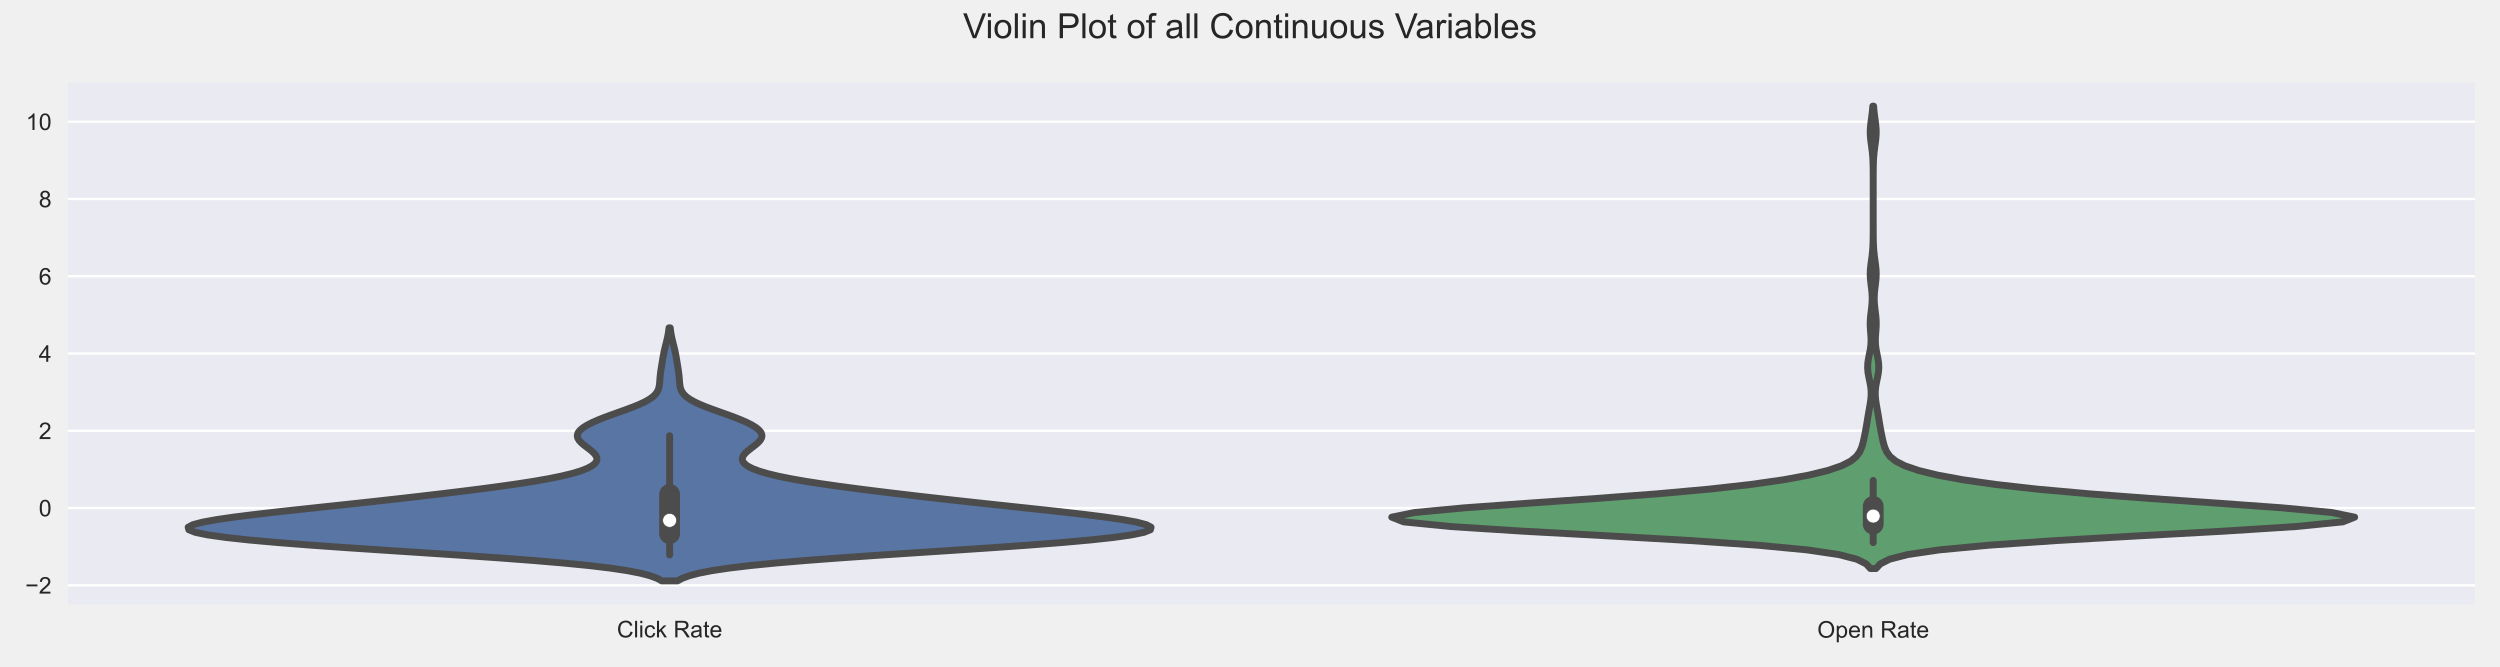
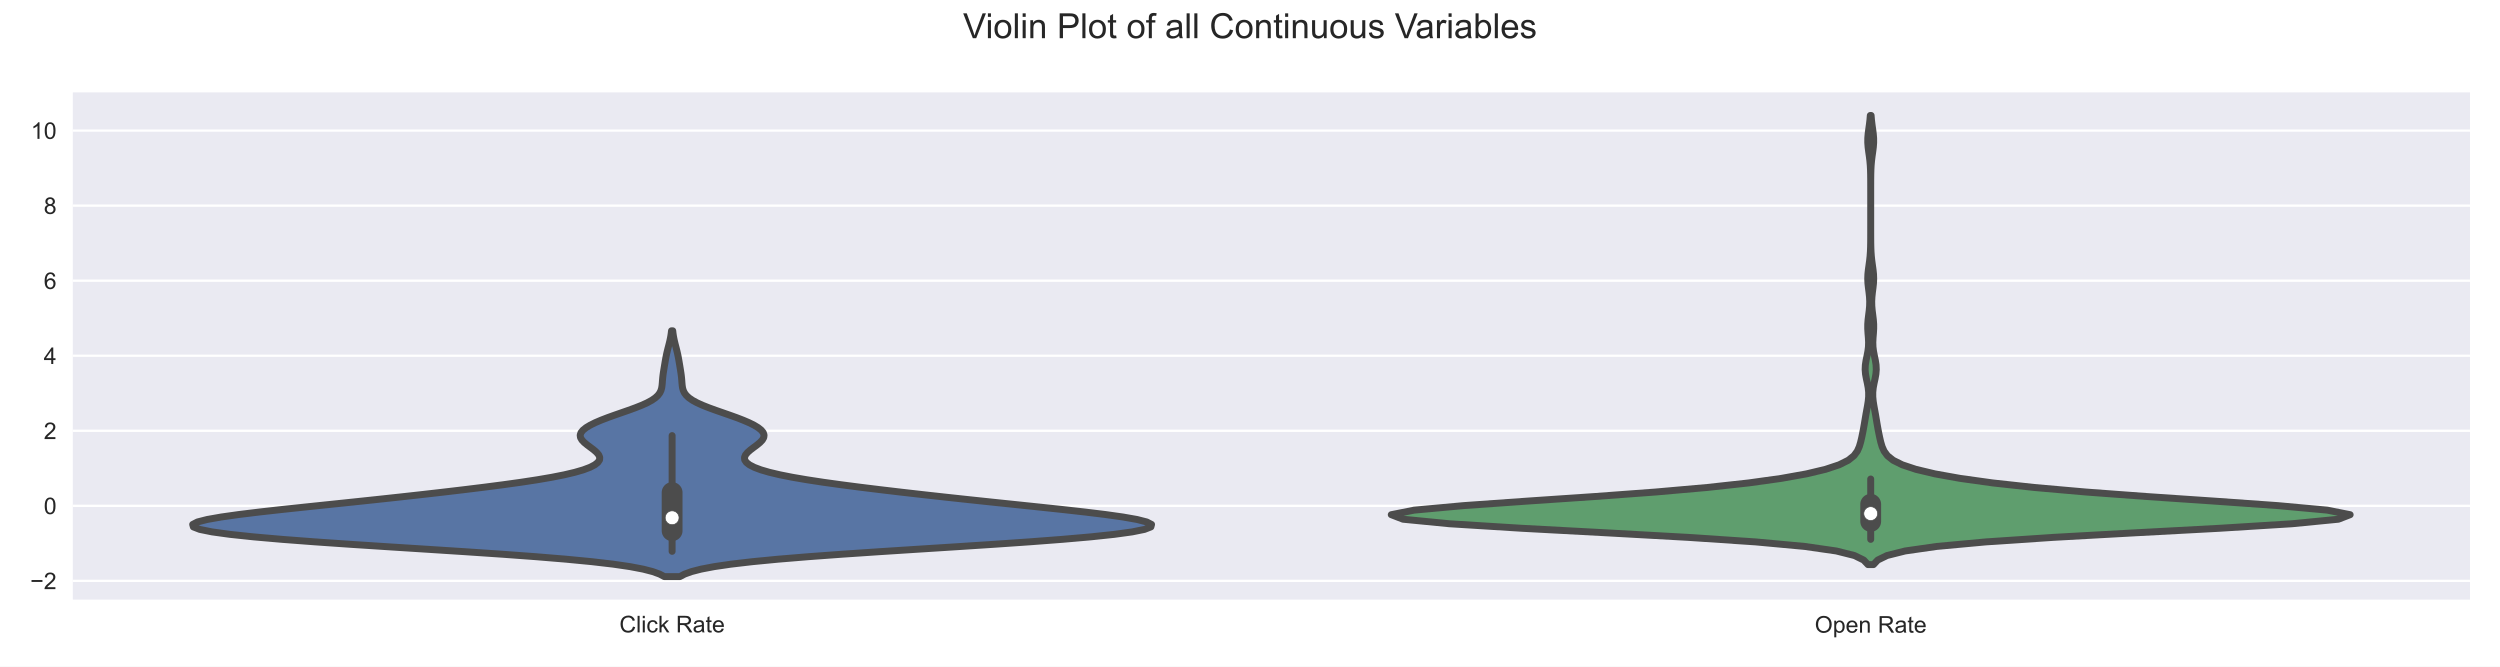
<svg xmlns="http://www.w3.org/2000/svg" xmlns:xlink="http://www.w3.org/1999/xlink" height="288pt" version="1.1" viewBox="0 0 1080 288" width="1080pt">
  <defs>
    <style type="text/css">*{stroke-linecap:butt;stroke-linejoin:round;}</style>
  </defs>
  <g id="figure_1">
    <g id="patch_1">
-       <path d="M 0 288  L 1080 288  L 1080 0  L 0 0  z " style="fill:none;" />
+       <path d="M 0 288  L 1080 288  L 1080 0  L 0 0  z " style="fill:#ffffff;" />
    </g>
    <g id="axes_1">
      <g id="patch_2">
-         <path d="M 29.3 261.2  L 1069.2 261.2  L 1069.2 35.6  L 29.3 35.6  z " style="fill:#eaeaf2;" />
+         <path d="M 31.46 259.04  L 1067.04 259.04  L 1067.04 39.92  L 31.46 39.92  z " style="fill:#eaeaf2;" />
      </g>
      <g id="matplotlib.axis_1">
        <g id="xtick_1">
          <g id="text_1">
-             <g style="fill:#262626;" transform="translate(266.4922 275.3578)scale(0.1 -0.1)">
+             <g style="fill:#262626;" transform="translate(267.5722 273.1978)scale(0.1 -0.1)">
              <defs>
                <path d="M 3763 1606  L 4369 1453  Q 4178 706 3683 314  Q 3188 -78 2472 -78  Q 1731 -78 1267 223  Q 803 525 561 1097  Q 319 1669 319 2325  Q 319 3041 592 3573  Q 866 4106 1370 4382  Q 1875 4659 2481 4659  Q 3169 4659 3637 4309  Q 4106 3959 4291 3325  L 3694 3184  Q 3534 3684 3231 3912  Q 2928 4141 2469 4141  Q 1941 4141 1586 3887  Q 1231 3634 1087 3207  Q 944 2781 944 2328  Q 944 1744 1114 1308  Q 1284 872 1643 656  Q 2003 441 2422 441  Q 2931 441 3284 734  Q 3638 1028 3763 1606  z " id="ArialMT-43" transform="scale(0.015625)" />
                <path d="M 409 0  L 409 4581  L 972 4581  L 972 0  L 409 0  z " id="ArialMT-6c" transform="scale(0.015625)" />
                <path d="M 425 3934  L 425 4581  L 988 4581  L 988 3934  L 425 3934  z M 425 0  L 425 3319  L 988 3319  L 988 0  L 425 0  z " id="ArialMT-69" transform="scale(0.015625)" />
                <path d="M 2588 1216  L 3141 1144  Q 3050 572 2676 248  Q 2303 -75 1759 -75  Q 1078 -75 664 370  Q 250 816 250 1647  Q 250 2184 428 2587  Q 606 2991 970 3192  Q 1334 3394 1763 3394  Q 2303 3394 2647 3120  Q 2991 2847 3088 2344  L 2541 2259  Q 2463 2594 2264 2762  Q 2066 2931 1784 2931  Q 1359 2931 1093 2626  Q 828 2322 828 1663  Q 828 994 1084 691  Q 1341 388 1753 388  Q 2084 388 2306 591  Q 2528 794 2588 1216  z " id="ArialMT-63" transform="scale(0.015625)" />
                <path d="M 425 0  L 425 4581  L 988 4581  L 988 1969  L 2319 3319  L 3047 3319  L 1778 2088  L 3175 0  L 2481 0  L 1384 1697  L 988 1316  L 988 0  L 425 0  z " id="ArialMT-6b" transform="scale(0.015625)" />
                <path id="ArialMT-20" transform="scale(0.015625)" />
                <path d="M 503 0  L 503 4581  L 2534 4581  Q 3147 4581 3465 4457  Q 3784 4334 3975 4021  Q 4166 3709 4166 3331  Q 4166 2844 3850 2509  Q 3534 2175 2875 2084  Q 3116 1969 3241 1856  Q 3506 1613 3744 1247  L 4541 0  L 3778 0  L 3172 953  Q 2906 1366 2734 1584  Q 2563 1803 2427 1890  Q 2291 1978 2150 2013  Q 2047 2034 1813 2034  L 1109 2034  L 1109 0  L 503 0  z M 1109 2559  L 2413 2559  Q 2828 2559 3062 2645  Q 3297 2731 3419 2920  Q 3541 3109 3541 3331  Q 3541 3656 3305 3865  Q 3069 4075 2559 4075  L 1109 4075  L 1109 2559  z " id="ArialMT-52" transform="scale(0.015625)" />
                <path d="M 2588 409  Q 2275 144 1986 34  Q 1697 -75 1366 -75  Q 819 -75 525 192  Q 231 459 231 875  Q 231 1119 342 1320  Q 453 1522 633 1644  Q 813 1766 1038 1828  Q 1203 1872 1538 1913  Q 2219 1994 2541 2106  Q 2544 2222 2544 2253  Q 2544 2597 2384 2738  Q 2169 2928 1744 2928  Q 1347 2928 1158 2789  Q 969 2650 878 2297  L 328 2372  Q 403 2725 575 2942  Q 747 3159 1072 3276  Q 1397 3394 1825 3394  Q 2250 3394 2515 3294  Q 2781 3194 2906 3042  Q 3031 2891 3081 2659  Q 3109 2516 3109 2141  L 3109 1391  Q 3109 606 3145 398  Q 3181 191 3288 0  L 2700 0  Q 2613 175 2588 409  z M 2541 1666  Q 2234 1541 1622 1453  Q 1275 1403 1131 1340  Q 988 1278 909 1158  Q 831 1038 831 891  Q 831 666 1001 516  Q 1172 366 1500 366  Q 1825 366 2078 508  Q 2331 650 2450 897  Q 2541 1088 2541 1459  L 2541 1666  z " id="ArialMT-61" transform="scale(0.015625)" />
                <path d="M 1650 503  L 1731 6  Q 1494 -44 1306 -44  Q 1000 -44 831 53  Q 663 150 594 308  Q 525 466 525 972  L 525 2881  L 113 2881  L 113 3319  L 525 3319  L 525 4141  L 1084 4478  L 1084 3319  L 1650 3319  L 1650 2881  L 1084 2881  L 1084 941  Q 1084 700 1114 631  Q 1144 563 1211 522  Q 1278 481 1403 481  Q 1497 481 1650 503  z " id="ArialMT-74" transform="scale(0.015625)" />
                <path d="M 2694 1069  L 3275 997  Q 3138 488 2766 206  Q 2394 -75 1816 -75  Q 1088 -75 661 373  Q 234 822 234 1631  Q 234 2469 665 2931  Q 1097 3394 1784 3394  Q 2450 3394 2872 2941  Q 3294 2488 3294 1666  Q 3294 1616 3291 1516  L 816 1516  Q 847 969 1125 678  Q 1403 388 1819 388  Q 2128 388 2347 550  Q 2566 713 2694 1069  z M 847 1978  L 2700 1978  Q 2663 2397 2488 2606  Q 2219 2931 1791 2931  Q 1403 2931 1139 2672  Q 875 2413 847 1978  z " id="ArialMT-65" transform="scale(0.015625)" />
              </defs>
              <use xlink:href="#ArialMT-43" />
              <use x="72.217" xlink:href="#ArialMT-6c" />
              <use x="94.434" xlink:href="#ArialMT-69" />
              <use x="116.65" xlink:href="#ArialMT-63" />
              <use x="166.65" xlink:href="#ArialMT-6b" />
              <use x="216.65" xlink:href="#ArialMT-20" />
              <use x="244.434" xlink:href="#ArialMT-52" />
              <use x="316.65" xlink:href="#ArialMT-61" />
              <use x="372.266" xlink:href="#ArialMT-74" />
              <use x="400.049" xlink:href="#ArialMT-65" />
            </g>
          </g>
        </g>
        <g id="xtick_2">
          <g id="text_2">
-             <g style="fill:#262626;" transform="translate(785.0445 275.4859)scale(0.1 -0.1)">
+             <g style="fill:#262626;" transform="translate(783.9645 273.3259)scale(0.1 -0.1)">
              <defs>
                <path d="M 309 2231  Q 309 3372 921 4017  Q 1534 4663 2503 4663  Q 3138 4663 3647 4359  Q 4156 4056 4423 3514  Q 4691 2972 4691 2284  Q 4691 1588 4409 1038  Q 4128 488 3612 205  Q 3097 -78 2500 -78  Q 1853 -78 1343 234  Q 834 547 571 1087  Q 309 1628 309 2231  z M 934 2222  Q 934 1394 1379 917  Q 1825 441 2497 441  Q 3181 441 3623 922  Q 4066 1403 4066 2288  Q 4066 2847 3877 3264  Q 3688 3681 3323 3911  Q 2959 4141 2506 4141  Q 1863 4141 1398 3698  Q 934 3256 934 2222  z " id="ArialMT-4f" transform="scale(0.015625)" />
                <path d="M 422 -1272  L 422 3319  L 934 3319  L 934 2888  Q 1116 3141 1344 3267  Q 1572 3394 1897 3394  Q 2322 3394 2647 3175  Q 2972 2956 3137 2557  Q 3303 2159 3303 1684  Q 3303 1175 3120 767  Q 2938 359 2589 142  Q 2241 -75 1856 -75  Q 1575 -75 1351 44  Q 1128 163 984 344  L 984 -1272  L 422 -1272  z M 931 1641  Q 931 1000 1190 694  Q 1450 388 1819 388  Q 2194 388 2461 705  Q 2728 1022 2728 1688  Q 2728 2322 2467 2637  Q 2206 2953 1844 2953  Q 1484 2953 1207 2617  Q 931 2281 931 1641  z " id="ArialMT-70" transform="scale(0.015625)" />
                <path d="M 422 0  L 422 3319  L 928 3319  L 928 2847  Q 1294 3394 1984 3394  Q 2284 3394 2536 3286  Q 2788 3178 2913 3003  Q 3038 2828 3088 2588  Q 3119 2431 3119 2041  L 3119 0  L 2556 0  L 2556 2019  Q 2556 2363 2490 2533  Q 2425 2703 2258 2804  Q 2091 2906 1866 2906  Q 1506 2906 1245 2678  Q 984 2450 984 1813  L 984 0  L 422 0  z " id="ArialMT-6e" transform="scale(0.015625)" />
              </defs>
              <use xlink:href="#ArialMT-4f" />
              <use x="77.783" xlink:href="#ArialMT-70" />
              <use x="133.398" xlink:href="#ArialMT-65" />
              <use x="189.014" xlink:href="#ArialMT-6e" />
              <use x="244.629" xlink:href="#ArialMT-20" />
              <use x="272.412" xlink:href="#ArialMT-52" />
              <use x="344.629" xlink:href="#ArialMT-61" />
              <use x="400.244" xlink:href="#ArialMT-74" />
              <use x="428.027" xlink:href="#ArialMT-65" />
            </g>
          </g>
        </g>
      </g>
      <g id="matplotlib.axis_2">
        <g id="ytick_1">
          <g id="line2d_1">
-             <path clip-path="url(#p0439ba8405)" d="M 29.3 252.853  L 1069.2 252.853  " style="fill:none;stroke:#ffffff;stroke-linecap:round;" />
+             <path clip-path="url(#p61fd1c397c)" d="M 31.46 250.933  L 1067.04 250.933  " style="fill:none;stroke:#ffffff;stroke-linecap:round;" />
          </g>
          <g id="text_3">
-             <g style="fill:#262626;" transform="translate(10.89844 256.4322)scale(0.1 -0.1)">
+             <g style="fill:#262626;" transform="translate(13.05844 254.512)scale(0.1 -0.1)">
              <defs>
                <path d="M 3381 1997  L 356 1997  L 356 2522  L 3381 2522  L 3381 1997  z " id="ArialMT-2212" transform="scale(0.015625)" />
                <path d="M 3222 541  L 3222 0  L 194 0  Q 188 203 259 391  Q 375 700 629 1000  Q 884 1300 1366 1694  Q 2113 2306 2375 2664  Q 2638 3022 2638 3341  Q 2638 3675 2398 3904  Q 2159 4134 1775 4134  Q 1369 4134 1125 3890  Q 881 3647 878 3216  L 300 3275  Q 359 3922 746 4261  Q 1134 4600 1788 4600  Q 2447 4600 2831 4234  Q 3216 3869 3216 3328  Q 3216 3053 3103 2787  Q 2991 2522 2730 2228  Q 2469 1934 1863 1422  Q 1356 997 1212 845  Q 1069 694 975 541  L 3222 541  z " id="ArialMT-32" transform="scale(0.015625)" />
              </defs>
              <use xlink:href="#ArialMT-2212" />
              <use x="58.398" xlink:href="#ArialMT-32" />
            </g>
          </g>
        </g>
        <g id="ytick_2">
          <g id="line2d_2">
-             <path clip-path="url(#p0439ba8405)" d="M 29.3 219.475  L 1069.2 219.475  " style="fill:none;stroke:#ffffff;stroke-linecap:round;" />
+             <path clip-path="url(#p61fd1c397c)" d="M 31.46 218.514  L 1067.04 218.514  " style="fill:none;stroke:#ffffff;stroke-linecap:round;" />
          </g>
          <g id="text_4">
-             <g style="fill:#262626;" transform="translate(16.73906 223.0542)scale(0.1 -0.1)">
+             <g style="fill:#262626;" transform="translate(18.89906 222.0926)scale(0.1 -0.1)">
              <defs>
                <path d="M 266 2259  Q 266 3072 433 3567  Q 600 4063 929 4331  Q 1259 4600 1759 4600  Q 2128 4600 2406 4451  Q 2684 4303 2865 4023  Q 3047 3744 3150 3342  Q 3253 2941 3253 2259  Q 3253 1453 3087 958  Q 2922 463 2592 192  Q 2263 -78 1759 -78  Q 1097 -78 719 397  Q 266 969 266 2259  z M 844 2259  Q 844 1131 1108 757  Q 1372 384 1759 384  Q 2147 384 2411 759  Q 2675 1134 2675 2259  Q 2675 3391 2411 3762  Q 2147 4134 1753 4134  Q 1366 4134 1134 3806  Q 844 3388 844 2259  z " id="ArialMT-30" transform="scale(0.015625)" />
              </defs>
              <use xlink:href="#ArialMT-30" />
            </g>
          </g>
        </g>
        <g id="ytick_3">
          <g id="line2d_3">
-             <path clip-path="url(#p0439ba8405)" d="M 29.3 186.097  L 1069.2 186.097  " style="fill:none;stroke:#ffffff;stroke-linecap:round;" />
+             <path clip-path="url(#p61fd1c397c)" d="M 31.46 186.094  L 1067.04 186.094  " style="fill:none;stroke:#ffffff;stroke-linecap:round;" />
          </g>
          <g id="text_5">
-             <g style="fill:#262626;" transform="translate(16.73906 189.6761)scale(0.1 -0.1)">
+             <g style="fill:#262626;" transform="translate(18.89906 189.6733)scale(0.1 -0.1)">
              <use xlink:href="#ArialMT-32" />
            </g>
          </g>
        </g>
        <g id="ytick_4">
          <g id="line2d_4">
-             <path clip-path="url(#p0439ba8405)" d="M 29.3 152.719  L 1069.2 152.719  " style="fill:none;stroke:#ffffff;stroke-linecap:round;" />
+             <path clip-path="url(#p61fd1c397c)" d="M 31.46 153.675  L 1067.04 153.675  " style="fill:none;stroke:#ffffff;stroke-linecap:round;" />
          </g>
          <g id="text_6">
-             <g style="fill:#262626;" transform="translate(16.73906 156.298)scale(0.1 -0.1)">
+             <g style="fill:#262626;" transform="translate(18.89906 157.2539)scale(0.1 -0.1)">
              <defs>
                <path d="M 2069 0  L 2069 1097  L 81 1097  L 81 1613  L 2172 4581  L 2631 4581  L 2631 1613  L 3250 1613  L 3250 1097  L 2631 1097  L 2631 0  L 2069 0  z M 2069 1613  L 2069 3678  L 634 1613  L 2069 1613  z " id="ArialMT-34" transform="scale(0.015625)" />
              </defs>
              <use xlink:href="#ArialMT-34" />
            </g>
          </g>
        </g>
        <g id="ytick_5">
          <g id="line2d_5">
-             <path clip-path="url(#p0439ba8405)" d="M 29.3 119.341  L 1069.2 119.341  " style="fill:none;stroke:#ffffff;stroke-linecap:round;" />
+             <path clip-path="url(#p61fd1c397c)" d="M 31.46 121.256  L 1067.04 121.256  " style="fill:none;stroke:#ffffff;stroke-linecap:round;" />
          </g>
          <g id="text_7">
-             <g style="fill:#262626;" transform="translate(16.73906 122.9199)scale(0.1 -0.1)">
+             <g style="fill:#262626;" transform="translate(18.89906 124.8346)scale(0.1 -0.1)">
              <defs>
                <path d="M 3184 3459  L 2625 3416  Q 2550 3747 2413 3897  Q 2184 4138 1850 4138  Q 1581 4138 1378 3988  Q 1113 3794 959 3422  Q 806 3050 800 2363  Q 1003 2672 1297 2822  Q 1591 2972 1913 2972  Q 2475 2972 2870 2558  Q 3266 2144 3266 1488  Q 3266 1056 3080 686  Q 2894 316 2569 119  Q 2244 -78 1831 -78  Q 1128 -78 684 439  Q 241 956 241 2144  Q 241 3472 731 4075  Q 1159 4600 1884 4600  Q 2425 4600 2770 4297  Q 3116 3994 3184 3459  z M 888 1484  Q 888 1194 1011 928  Q 1134 663 1356 523  Q 1578 384 1822 384  Q 2178 384 2434 671  Q 2691 959 2691 1453  Q 2691 1928 2437 2201  Q 2184 2475 1800 2475  Q 1419 2475 1153 2201  Q 888 1928 888 1484  z " id="ArialMT-36" transform="scale(0.015625)" />
              </defs>
              <use xlink:href="#ArialMT-36" />
            </g>
          </g>
        </g>
        <g id="ytick_6">
          <g id="line2d_6">
-             <path clip-path="url(#p0439ba8405)" d="M 29.3 85.963  L 1069.2 85.963  " style="fill:none;stroke:#ffffff;stroke-linecap:round;" />
+             <path clip-path="url(#p61fd1c397c)" d="M 31.46 88.836  L 1067.04 88.836  " style="fill:none;stroke:#ffffff;stroke-linecap:round;" />
          </g>
          <g id="text_8">
-             <g style="fill:#262626;" transform="translate(16.73906 89.5418)scale(0.1 -0.1)">
+             <g style="fill:#262626;" transform="translate(18.89906 92.41521)scale(0.1 -0.1)">
              <defs>
                <path d="M 1131 2484  Q 781 2613 612 2850  Q 444 3088 444 3419  Q 444 3919 803 4259  Q 1163 4600 1759 4600  Q 2359 4600 2725 4251  Q 3091 3903 3091 3403  Q 3091 3084 2923 2848  Q 2756 2613 2416 2484  Q 2838 2347 3058 2040  Q 3278 1734 3278 1309  Q 3278 722 2862 322  Q 2447 -78 1769 -78  Q 1091 -78 675 323  Q 259 725 259 1325  Q 259 1772 486 2073  Q 713 2375 1131 2484  z M 1019 3438  Q 1019 3113 1228 2906  Q 1438 2700 1772 2700  Q 2097 2700 2305 2904  Q 2513 3109 2513 3406  Q 2513 3716 2298 3927  Q 2084 4138 1766 4138  Q 1444 4138 1231 3931  Q 1019 3725 1019 3438  z M 838 1322  Q 838 1081 952 856  Q 1066 631 1291 507  Q 1516 384 1775 384  Q 2178 384 2440 643  Q 2703 903 2703 1303  Q 2703 1709 2433 1975  Q 2163 2241 1756 2241  Q 1359 2241 1098 1978  Q 838 1716 838 1322  z " id="ArialMT-38" transform="scale(0.015625)" />
              </defs>
              <use xlink:href="#ArialMT-38" />
            </g>
          </g>
        </g>
        <g id="ytick_7">
          <g id="line2d_7">
-             <path clip-path="url(#p0439ba8405)" d="M 29.3 52.585  L 1069.2 52.585  " style="fill:none;stroke:#ffffff;stroke-linecap:round;" />
+             <path clip-path="url(#p61fd1c397c)" d="M 31.46 56.417  L 1067.04 56.417  " style="fill:none;stroke:#ffffff;stroke-linecap:round;" />
          </g>
          <g id="text_9">
-             <g style="fill:#262626;" transform="translate(11.17812 56.16372)scale(0.1 -0.1)">
+             <g style="fill:#262626;" transform="translate(13.33812 59.99586)scale(0.1 -0.1)">
              <defs>
                <path d="M 2384 0  L 1822 0  L 1822 3584  Q 1619 3391 1289 3197  Q 959 3003 697 2906  L 697 3450  Q 1169 3672 1522 3987  Q 1875 4303 2022 4600  L 2384 4600  L 2384 0  z " id="ArialMT-31" transform="scale(0.015625)" />
              </defs>
              <use xlink:href="#ArialMT-31" />
              <use x="55.615" xlink:href="#ArialMT-30" />
            </g>
          </g>
        </g>
      </g>
      <g id="PolyCollection_1">
        <defs>
-           <path d="M 292.664 -37.055  L 285.886 -37.055  L 283.851 -38.159  L 280.882 -39.263  L 276.711 -40.367  L 271.067 -41.471  L 263.713 -42.575  L 254.481 -43.679  L 243.313 -44.783  L 230.288 -45.888  L 215.636 -46.992  L 199.73 -48.096  L 183.059 -49.2  L 166.184 -50.304  L 149.685 -51.408  L 134.118 -52.512  L 119.976 -53.617  L 107.664 -54.721  L 97.495 -55.825  L 89.688 -56.929  L 84.371 -58.033  L 81.587 -59.137  L 81.295 -60.241  L 83.368 -61.346  L 87.598 -62.45  L 93.704 -63.554  L 101.35 -64.658  L 110.172 -65.762  L 119.805 -66.866  L 129.918 -67.97  L 140.235 -69.074  L 150.549 -70.179  L 160.726 -71.283  L 170.689 -72.387  L 180.4 -73.491  L 189.837 -74.595  L 198.963 -75.699  L 207.721 -76.803  L 216.021 -77.908  L 223.756 -79.012  L 230.812 -80.116  L 237.09 -81.22  L 242.522 -82.324  L 247.078 -83.428  L 250.768 -84.532  L 253.63 -85.637  L 255.715 -86.741  L 257.082 -87.845  L 257.788 -88.949  L 257.888 -90.053  L 257.45 -91.157  L 256.56 -92.261  L 255.335 -93.365  L 253.919 -94.47  L 252.474 -95.574  L 251.166 -96.678  L 250.146 -97.782  L 249.528 -98.886  L 249.387 -99.99  L 249.752 -101.094  L 250.621 -102.199  L 251.965 -103.303  L 253.746 -104.407  L 255.919 -105.511  L 258.431 -106.615  L 261.221 -107.719  L 264.211 -108.823  L 267.304 -109.927  L 270.389 -111.032  L 273.345 -112.136  L 276.059 -113.24  L 278.438 -114.344  L 280.421 -115.448  L 281.983 -116.552  L 283.141 -117.656  L 283.939 -118.761  L 284.448 -119.865  L 284.746 -120.969  L 284.91 -122.073  L 285.007 -123.177  L 285.087 -124.281  L 285.18 -125.385  L 285.3 -126.49  L 285.448 -127.594  L 285.614 -128.698  L 285.79 -129.802  L 285.969 -130.906  L 286.148 -132.01  L 286.33 -133.114  L 286.523 -134.218  L 286.733 -135.323  L 286.966 -136.427  L 287.22 -137.531  L 287.492 -138.635  L 287.771 -139.739  L 288.045 -140.843  L 288.302 -141.947  L 288.531 -143.052  L 288.727 -144.156  L 288.885 -145.26  L 289.008 -146.364  L 289.542 -146.364  L 289.542 -146.364  L 289.665 -145.26  L 289.823 -144.156  L 290.019 -143.052  L 290.248 -141.947  L 290.505 -140.843  L 290.779 -139.739  L 291.058 -138.635  L 291.33 -137.531  L 291.584 -136.427  L 291.817 -135.323  L 292.027 -134.218  L 292.22 -133.114  L 292.402 -132.01  L 292.581 -130.906  L 292.76 -129.802  L 292.936 -128.698  L 293.102 -127.594  L 293.25 -126.49  L 293.37 -125.385  L 293.463 -124.281  L 293.543 -123.177  L 293.64 -122.073  L 293.804 -120.969  L 294.102 -119.865  L 294.611 -118.761  L 295.409 -117.656  L 296.567 -116.552  L 298.129 -115.448  L 300.112 -114.344  L 302.491 -113.24  L 305.205 -112.136  L 308.161 -111.032  L 311.246 -109.927  L 314.339 -108.823  L 317.329 -107.719  L 320.119 -106.615  L 322.631 -105.511  L 324.804 -104.407  L 326.585 -103.303  L 327.929 -102.199  L 328.798 -101.094  L 329.163 -99.99  L 329.022 -98.886  L 328.404 -97.782  L 327.384 -96.678  L 326.076 -95.574  L 324.631 -94.47  L 323.215 -93.365  L 321.99 -92.261  L 321.1 -91.157  L 320.662 -90.053  L 320.762 -88.949  L 321.468 -87.845  L 322.835 -86.741  L 324.92 -85.637  L 327.782 -84.532  L 331.472 -83.428  L 336.028 -82.324  L 341.46 -81.22  L 347.738 -80.116  L 354.794 -79.012  L 362.529 -77.908  L 370.829 -76.803  L 379.587 -75.699  L 388.713 -74.595  L 398.15 -73.491  L 407.861 -72.387  L 417.824 -71.283  L 428.001 -70.179  L 438.315 -69.074  L 448.632 -67.97  L 458.745 -66.866  L 468.378 -65.762  L 477.2 -64.658  L 484.846 -63.554  L 490.952 -62.45  L 495.182 -61.346  L 497.255 -60.241  L 496.963 -59.137  L 494.179 -58.033  L 488.862 -56.929  L 481.055 -55.825  L 470.886 -54.721  L 458.574 -53.617  L 444.432 -52.512  L 428.865 -51.408  L 412.366 -50.304  L 395.491 -49.2  L 378.82 -48.096  L 362.914 -46.992  L 348.262 -45.888  L 335.237 -44.783  L 324.069 -43.679  L 314.837 -42.575  L 307.483 -41.471  L 301.839 -40.367  L 297.668 -39.263  L 294.699 -38.159  L 292.664 -37.055  z " id="m49fa990963" style="stroke:#4c4c4c;stroke-width:3;" />
-         </defs>
-         <g clip-path="url(#p0439ba8405)">
-           <use style="fill:#5875a4;stroke:#4c4c4c;stroke-width:3;" x="0" xlink:href="#m49fa990963" y="288" />
+           <path d="M 293.73 -38.92  L 286.98 -38.92  L 284.954 -39.992  L 281.997 -41.065  L 277.843 -42.137  L 272.222 -43.21  L 264.899 -44.282  L 255.706 -45.355  L 244.584 -46.427  L 231.613 -47.499  L 217.022 -48.572  L 201.182 -49.644  L 184.58 -50.717  L 167.775 -51.789  L 151.345 -52.861  L 135.843 -53.934  L 121.759 -55.006  L 109.499 -56.079  L 99.372 -57.151  L 91.597 -58.224  L 86.302 -59.296  L 83.53 -60.368  L 83.239 -61.441  L 85.304 -62.513  L 89.516 -63.586  L 95.597 -64.658  L 103.211 -65.731  L 111.996 -66.803  L 121.589 -67.875  L 131.66 -68.948  L 141.934 -70.02  L 152.206 -71.093  L 162.34 -72.165  L 172.261 -73.237  L 181.933 -74.31  L 191.33 -75.382  L 200.418 -76.455  L 209.14 -77.527  L 217.406 -78.6  L 225.109 -79.672  L 232.135 -80.744  L 238.387 -81.817  L 243.796 -82.889  L 248.334 -83.962  L 252.008 -85.034  L 254.858 -86.107  L 256.935 -87.179  L 258.296 -88.251  L 258.998 -89.324  L 259.098 -90.396  L 258.662 -91.469  L 257.776 -92.541  L 256.556 -93.613  L 255.146 -94.686  L 253.707 -95.758  L 252.405 -96.831  L 251.388 -97.903  L 250.773 -98.976  L 250.632 -100.048  L 250.996 -101.12  L 251.861 -102.193  L 253.2 -103.265  L 254.974 -104.338  L 257.137 -105.41  L 259.639 -106.483  L 262.417 -107.555  L 265.395 -108.627  L 268.475 -109.7  L 271.547 -110.772  L 274.491 -111.845  L 277.194 -112.917  L 279.563 -113.989  L 281.538 -115.062  L 283.094 -116.134  L 284.246 -117.207  L 285.041 -118.279  L 285.548 -119.352  L 285.845 -120.424  L 286.008 -121.496  L 286.105 -122.569  L 286.184 -123.641  L 286.277 -124.714  L 286.397 -125.786  L 286.543 -126.859  L 286.709 -127.931  L 286.885 -129.003  L 287.062 -130.076  L 287.241 -131.148  L 287.422 -132.221  L 287.614 -133.293  L 287.824 -134.365  L 288.055 -135.438  L 288.309 -136.51  L 288.579 -137.583  L 288.857 -138.655  L 289.13 -139.728  L 289.386 -140.8  L 289.614 -141.872  L 289.809 -142.945  L 289.967 -144.017  L 290.089 -145.09  L 290.621 -145.09  L 290.621 -145.09  L 290.743 -144.017  L 290.901 -142.945  L 291.096 -141.872  L 291.324 -140.8  L 291.58 -139.728  L 291.853 -138.655  L 292.131 -137.583  L 292.401 -136.51  L 292.655 -135.438  L 292.886 -134.365  L 293.096 -133.293  L 293.288 -132.221  L 293.469 -131.148  L 293.648 -130.076  L 293.825 -129.003  L 294.001 -127.931  L 294.167 -126.859  L 294.313 -125.786  L 294.433 -124.714  L 294.526 -123.641  L 294.605 -122.569  L 294.702 -121.496  L 294.865 -120.424  L 295.162 -119.352  L 295.669 -118.279  L 296.464 -117.207  L 297.616 -116.134  L 299.172 -115.062  L 301.147 -113.989  L 303.516 -112.917  L 306.219 -111.845  L 309.163 -110.772  L 312.235 -109.7  L 315.315 -108.627  L 318.293 -107.555  L 321.071 -106.483  L 323.573 -105.41  L 325.736 -104.338  L 327.51 -103.265  L 328.849 -102.193  L 329.714 -101.12  L 330.078 -100.048  L 329.937 -98.976  L 329.322 -97.903  L 328.305 -96.831  L 327.003 -95.758  L 325.564 -94.686  L 324.154 -93.613  L 322.934 -92.541  L 322.048 -91.469  L 321.612 -90.396  L 321.712 -89.324  L 322.414 -88.251  L 323.775 -87.179  L 325.852 -86.107  L 328.702 -85.034  L 332.376 -83.962  L 336.914 -82.889  L 342.323 -81.817  L 348.575 -80.744  L 355.601 -79.672  L 363.304 -78.6  L 371.57 -77.527  L 380.292 -76.455  L 389.38 -75.382  L 398.777 -74.31  L 408.449 -73.237  L 418.37 -72.165  L 428.504 -71.093  L 438.776 -70.02  L 449.05 -68.948  L 459.121 -67.875  L 468.714 -66.803  L 477.499 -65.731  L 485.113 -64.658  L 491.194 -63.586  L 495.406 -62.513  L 497.471 -61.441  L 497.18 -60.368  L 494.408 -59.296  L 489.113 -58.224  L 481.338 -57.151  L 471.211 -56.079  L 458.951 -55.006  L 444.867 -53.934  L 429.365 -52.861  L 412.935 -51.789  L 396.13 -50.717  L 379.528 -49.644  L 363.688 -48.572  L 349.097 -47.499  L 336.126 -46.427  L 325.004 -45.355  L 315.811 -44.282  L 308.488 -43.21  L 302.867 -42.137  L 298.713 -41.065  L 295.756 -39.992  L 293.73 -38.92  z " id="mbea702638f" style="stroke:#4c4c4c;stroke-width:3;" />
+         </defs>
+         <g clip-path="url(#p61fd1c397c)">
+           <use style="fill:#5875a4;stroke:#4c4c4c;stroke-width:3;" x="0" xlink:href="#mbea702638f" y="288" />
        </g>
      </g>
      <g id="PolyCollection_2">
        <defs>
-           <path d="M 810.419 -42.384  L 808.031 -42.384  L 806.175 -44.401  L 802.15 -46.419  L 794.305 -48.437  L 780.616 -50.455  L 759.326 -52.473  L 730.016 -54.49  L 694.669 -56.508  L 657.997 -58.526  L 626.492 -60.544  L 606.347 -62.562  L 601.245 -64.579  L 611.138 -66.597  L 632.599 -68.615  L 660.398 -70.633  L 689.401 -72.651  L 715.95 -74.668  L 738.311 -76.686  L 756.28 -78.704  L 770.416 -80.722  L 781.376 -82.74  L 789.636 -84.757  L 795.553 -86.775  L 799.505 -88.793  L 801.96 -90.811  L 803.412 -92.829  L 804.282 -94.846  L 804.864 -96.864  L 805.323 -98.882  L 805.731 -100.9  L 806.107 -102.918  L 806.454 -104.935  L 806.784 -106.953  L 807.117 -108.971  L 807.471 -110.989  L 807.83 -113.006  L 808.14 -115.024  L 808.327 -117.042  L 808.327 -119.06  L 808.121 -121.078  L 807.752 -123.095  L 807.324 -125.113  L 806.971 -127.131  L 806.811 -129.149  L 806.899 -131.167  L 807.202 -133.184  L 807.613 -135.202  L 807.997 -137.22  L 808.242 -139.238  L 808.302 -141.256  L 808.206 -143.273  L 808.044 -145.291  L 807.927 -147.309  L 807.934 -149.327  L 808.083 -151.345  L 808.324 -153.362  L 808.572 -155.38  L 808.745 -157.398  L 808.79 -159.416  L 808.695 -161.434  L 808.488 -163.451  L 808.233 -165.469  L 808.019 -167.487  L 807.928 -169.505  L 807.997 -171.523  L 808.203 -173.54  L 808.478 -175.558  L 808.745 -177.576  L 808.954 -179.594  L 809.091 -181.612  L 809.166 -183.629  L 809.203 -185.647  L 809.217 -187.665  L 809.223 -189.683  L 809.224 -191.701  L 809.225 -193.718  L 809.225 -195.736  L 809.225 -197.754  L 809.225 -199.772  L 809.225 -201.79  L 809.225 -203.807  L 809.225 -205.825  L 809.225 -207.843  L 809.224 -209.861  L 809.221 -211.879  L 809.212 -213.896  L 809.189 -215.914  L 809.136 -217.932  L 809.034 -219.95  L 808.863 -221.967  L 808.622 -223.985  L 808.343 -226.003  L 808.091 -228.021  L 807.945 -230.039  L 807.955 -232.056  L 808.118 -234.074  L 808.377 -236.092  L 808.654 -238.11  L 808.887 -240.128  L 809.05 -242.145  L 809.4 -242.145  L 809.4 -242.145  L 809.563 -240.128  L 809.796 -238.11  L 810.073 -236.092  L 810.332 -234.074  L 810.495 -232.056  L 810.505 -230.039  L 810.359 -228.021  L 810.107 -226.003  L 809.828 -223.985  L 809.587 -221.967  L 809.416 -219.95  L 809.314 -217.932  L 809.261 -215.914  L 809.238 -213.896  L 809.229 -211.879  L 809.226 -209.861  L 809.225 -207.843  L 809.225 -205.825  L 809.225 -203.807  L 809.225 -201.79  L 809.225 -199.772  L 809.225 -197.754  L 809.225 -195.736  L 809.225 -193.718  L 809.226 -191.701  L 809.227 -189.683  L 809.233 -187.665  L 809.247 -185.647  L 809.284 -183.629  L 809.359 -181.612  L 809.496 -179.594  L 809.705 -177.576  L 809.972 -175.558  L 810.247 -173.54  L 810.453 -171.523  L 810.522 -169.505  L 810.431 -167.487  L 810.217 -165.469  L 809.962 -163.451  L 809.755 -161.434  L 809.66 -159.416  L 809.705 -157.398  L 809.878 -155.38  L 810.126 -153.362  L 810.367 -151.345  L 810.516 -149.327  L 810.523 -147.309  L 810.406 -145.291  L 810.244 -143.273  L 810.148 -141.256  L 810.208 -139.238  L 810.453 -137.22  L 810.837 -135.202  L 811.248 -133.184  L 811.551 -131.167  L 811.639 -129.149  L 811.479 -127.131  L 811.126 -125.113  L 810.698 -123.095  L 810.329 -121.078  L 810.123 -119.06  L 810.123 -117.042  L 810.31 -115.024  L 810.62 -113.006  L 810.979 -110.989  L 811.333 -108.971  L 811.666 -106.953  L 811.996 -104.935  L 812.343 -102.918  L 812.719 -100.9  L 813.127 -98.882  L 813.586 -96.864  L 814.168 -94.846  L 815.038 -92.829  L 816.49 -90.811  L 818.945 -88.793  L 822.897 -86.775  L 828.814 -84.757  L 837.074 -82.74  L 848.034 -80.722  L 862.17 -78.704  L 880.139 -76.686  L 902.5 -74.668  L 929.049 -72.651  L 958.052 -70.633  L 985.851 -68.615  L 1007.312 -66.597  L 1017.205 -64.579  L 1012.103 -62.562  L 991.958 -60.544  L 960.453 -58.526  L 923.781 -56.508  L 888.434 -54.49  L 859.124 -52.473  L 837.834 -50.455  L 824.145 -48.437  L 816.3 -46.419  L 812.275 -44.401  L 810.419 -42.384  z " id="m47651f90c7" style="stroke:#4c4c4c;stroke-width:3;" />
-         </defs>
-         <g clip-path="url(#p0439ba8405)">
-           <use style="fill:#5f9e6e;stroke:#4c4c4c;stroke-width:3;" x="0" xlink:href="#m47651f90c7" y="288" />
+           <path d="M 809.334 -44.096  L 806.956 -44.096  L 805.108 -46.056  L 801.099 -48.016  L 793.287 -49.976  L 779.655 -51.935  L 758.453 -53.895  L 729.265 -55.855  L 694.065 -57.815  L 657.546 -59.775  L 626.171 -61.735  L 606.11 -63.694  L 601.029 -65.654  L 610.88 -67.614  L 632.253 -69.574  L 659.937 -71.534  L 688.819 -73.494  L 715.258 -75.453  L 737.525 -77.413  L 755.42 -79.373  L 769.497 -81.333  L 780.411 -83.293  L 788.638 -85.253  L 794.529 -87.212  L 798.465 -89.172  L 800.91 -91.132  L 802.356 -93.092  L 803.223 -95.052  L 803.802 -97.012  L 804.259 -98.971  L 804.666 -100.931  L 805.04 -102.891  L 805.386 -104.851  L 805.714 -106.811  L 806.046 -108.771  L 806.398 -110.731  L 806.755 -112.69  L 807.065 -114.65  L 807.251 -116.61  L 807.251 -118.57  L 807.045 -120.53  L 806.678 -122.49  L 806.252 -124.449  L 805.9 -126.409  L 805.741 -128.369  L 805.829 -130.329  L 806.131 -132.289  L 806.54 -134.249  L 806.922 -136.208  L 807.166 -138.168  L 807.226 -140.128  L 807.13 -142.088  L 806.969 -144.048  L 806.852 -146.008  L 806.859 -147.967  L 807.008 -149.927  L 807.248 -151.887  L 807.495 -153.847  L 807.667 -155.807  L 807.712 -157.767  L 807.617 -159.726  L 807.411 -161.686  L 807.157 -163.646  L 806.944 -165.606  L 806.854 -167.566  L 806.923 -169.526  L 807.128 -171.486  L 807.401 -173.445  L 807.667 -175.405  L 807.875 -177.365  L 808.011 -179.325  L 808.087 -181.285  L 808.123 -183.245  L 808.137 -185.204  L 808.143 -187.164  L 808.144 -189.124  L 808.145 -191.084  L 808.145 -193.044  L 808.145 -195.004  L 808.145 -196.963  L 808.145 -198.923  L 808.145 -200.883  L 808.145 -202.843  L 808.145 -204.803  L 808.144 -206.763  L 808.141 -208.722  L 808.132 -210.682  L 808.109 -212.642  L 808.057 -214.602  L 807.955 -216.562  L 807.784 -218.522  L 807.544 -220.481  L 807.267 -222.441  L 807.016 -224.401  L 806.87 -226.361  L 806.88 -228.321  L 807.042 -230.281  L 807.3 -232.24  L 807.576 -234.2  L 807.809 -236.16  L 807.97 -238.12  L 808.32 -238.12  L 808.32 -238.12  L 808.481 -236.16  L 808.714 -234.2  L 808.99 -232.24  L 809.248 -230.281  L 809.41 -228.321  L 809.42 -226.361  L 809.274 -224.401  L 809.023 -222.441  L 808.746 -220.481  L 808.506 -218.522  L 808.335 -216.562  L 808.233 -214.602  L 808.181 -212.642  L 808.158 -210.682  L 808.149 -208.722  L 808.146 -206.763  L 808.145 -204.803  L 808.145 -202.843  L 808.145 -200.883  L 808.145 -198.923  L 808.145 -196.963  L 808.145 -195.004  L 808.145 -193.044  L 808.145 -191.084  L 808.146 -189.124  L 808.147 -187.164  L 808.153 -185.204  L 808.167 -183.245  L 808.203 -181.285  L 808.279 -179.325  L 808.415 -177.365  L 808.623 -175.405  L 808.889 -173.445  L 809.162 -171.486  L 809.367 -169.526  L 809.436 -167.566  L 809.346 -165.606  L 809.133 -163.646  L 808.879 -161.686  L 808.673 -159.726  L 808.578 -157.767  L 808.623 -155.807  L 808.795 -153.847  L 809.042 -151.887  L 809.282 -149.927  L 809.431 -147.967  L 809.438 -146.008  L 809.321 -144.048  L 809.16 -142.088  L 809.064 -140.128  L 809.124 -138.168  L 809.368 -136.208  L 809.75 -134.249  L 810.159 -132.289  L 810.461 -130.329  L 810.549 -128.369  L 810.39 -126.409  L 810.038 -124.449  L 809.612 -122.49  L 809.245 -120.53  L 809.039 -118.57  L 809.039 -116.61  L 809.225 -114.65  L 809.535 -112.69  L 809.892 -110.731  L 810.244 -108.771  L 810.576 -106.811  L 810.904 -104.851  L 811.25 -102.891  L 811.624 -100.931  L 812.031 -98.971  L 812.488 -97.012  L 813.067 -95.052  L 813.934 -93.092  L 815.38 -91.132  L 817.825 -89.172  L 821.761 -87.212  L 827.652 -85.253  L 835.879 -83.293  L 846.793 -81.333  L 860.87 -79.373  L 878.765 -77.413  L 901.032 -75.453  L 927.471 -73.494  L 956.353 -71.534  L 984.037 -69.574  L 1005.41 -67.614  L 1015.261 -65.654  L 1010.18 -63.694  L 990.119 -61.735  L 958.744 -59.775  L 922.225 -57.815  L 887.025 -55.855  L 857.837 -53.895  L 836.635 -51.935  L 823.003 -49.976  L 815.191 -48.016  L 811.182 -46.056  L 809.334 -44.096  z " id="ma208356e44" style="stroke:#4c4c4c;stroke-width:3;" />
+         </defs>
+         <g clip-path="url(#p61fd1c397c)">
+           <use style="fill:#5f9e6e;stroke:#4c4c4c;stroke-width:3;" x="0" xlink:href="#ma208356e44" y="288" />
        </g>
      </g>
      <g id="line2d_8">
-         <path clip-path="url(#p0439ba8405)" d="M 289.275 239.726  L 289.275 188.242  " style="fill:none;stroke:#4c4c4c;stroke-linecap:round;stroke-width:3;" />
+         <path clip-path="url(#p61fd1c397c)" d="M 290.355 238.182  L 290.355 188.178  " style="fill:none;stroke:#4c4c4c;stroke-linecap:round;stroke-width:3;" />
      </g>
      <g id="line2d_9">
-         <path clip-path="url(#p0439ba8405)" d="M 289.275 230.553  L 289.275 213.568  " style="fill:none;stroke:#4c4c4c;stroke-linecap:round;stroke-width:9;" />
+         <path clip-path="url(#p61fd1c397c)" d="M 290.355 229.273  L 290.355 212.776  " style="fill:none;stroke:#4c4c4c;stroke-linecap:round;stroke-width:9;" />
      </g>
      <g id="line2d_10">
-         <path clip-path="url(#p0439ba8405)" d="M 809.225 234.396  L 809.225 207.555  " style="fill:none;stroke:#4c4c4c;stroke-linecap:round;stroke-width:3;" />
+         <path clip-path="url(#p61fd1c397c)" d="M 808.145 233.006  L 808.145 206.936  " style="fill:none;stroke:#4c4c4c;stroke-linecap:round;stroke-width:3;" />
      </g>
      <g id="line2d_11">
-         <path clip-path="url(#p0439ba8405)" d="M 809.225 226.402  L 809.225 218.778  " style="fill:none;stroke:#4c4c4c;stroke-linecap:round;stroke-width:9;" />
+         <path clip-path="url(#p61fd1c397c)" d="M 808.145 225.241  L 808.145 217.836  " style="fill:none;stroke:#4c4c4c;stroke-linecap:round;stroke-width:9;" />
      </g>
      <g id="patch_3">
-         <path d="M 29.3 261.2  L 29.3 35.6  " style="fill:none;" />
+         <path d="M 31.46 259.04  L 31.46 39.92  " style="fill:none;" />
      </g>
      <g id="patch_4">
-         <path d="M 1069.2 261.2  L 1069.2 35.6  " style="fill:none;" />
+         <path d="M 1067.04 259.04  L 1067.04 39.92  " style="fill:none;" />
      </g>
      <g id="patch_5">
-         <path d="M 29.3 261.2  L 1069.2 261.2  " style="fill:none;" />
+         <path d="M 31.46 259.04  L 1067.04 259.04  " style="fill:none;" />
      </g>
      <g id="patch_6">
-         <path d="M 29.3 35.6  L 1069.2 35.6  " style="fill:none;" />
+         <path d="M 31.46 39.92  L 1067.04 39.92  " style="fill:none;" />
      </g>
      <g id="PathCollection_1">
        <defs>
-           <path d="M 0 3  C 0.796 3 1.559 2.684 2.121 2.121  C 2.684 1.559 3 0.796 3 0  C 3 -0.796 2.684 -1.559 2.121 -2.121  C 1.559 -2.684 0.796 -3 0 -3  C -0.796 -3 -1.559 -2.684 -2.121 -2.121  C -2.684 -1.559 -3 -0.796 -3 0  C -3 0.796 -2.684 1.559 -2.121 2.121  C -1.559 2.684 -0.796 3 0 3  z " id="m21929e82fc" style="stroke:#4c4c4c;stroke-width:0.3;" />
-         </defs>
-         <g clip-path="url(#p0439ba8405)">
-           <use style="fill:#ffffff;stroke:#4c4c4c;stroke-width:0.3;" x="289.275" xlink:href="#m21929e82fc" y="224.791" />
+           <path d="M 0 3  C 0.796 3 1.559 2.684 2.121 2.121  C 2.684 1.559 3 0.796 3 0  C 3 -0.796 2.684 -1.559 2.121 -2.121  C 1.559 -2.684 0.796 -3 0 -3  C -0.796 -3 -1.559 -2.684 -2.121 -2.121  C -2.684 -1.559 -3 -0.796 -3 0  C -3 0.796 -2.684 1.559 -2.121 2.121  C -1.559 2.684 -0.796 3 0 3  z " id="m8551efb9a4" style="stroke:#4c4c4c;stroke-width:0.3;" />
+         </defs>
+         <g clip-path="url(#p61fd1c397c)">
+           <use style="fill:#ffffff;stroke:#4c4c4c;stroke-width:0.3;" x="290.355" xlink:href="#m8551efb9a4" y="223.676" />
        </g>
      </g>
      <g id="PathCollection_2">
-         <g clip-path="url(#p0439ba8405)">
-           <use style="fill:#ffffff;stroke:#4c4c4c;stroke-width:0.3;" x="809.225" xlink:href="#m21929e82fc" y="222.939" />
+         <g clip-path="url(#p61fd1c397c)">
+           <use style="fill:#ffffff;stroke:#4c4c4c;stroke-width:0.3;" x="808.145" xlink:href="#m8551efb9a4" y="221.878" />
        </g>
      </g>
    </g>
    <g id="text_10">
      <g style="fill:#262626;" transform="translate(416.0355 16.49672)scale(0.15 -0.15)">
        <defs>
          <path d="M 1803 0  L 28 4581  L 684 4581  L 1875 1253  Q 2019 853 2116 503  Q 2222 878 2363 1253  L 3600 4581  L 4219 4581  L 2425 0  L 1803 0  z " id="ArialMT-56" transform="scale(0.015625)" />
          <path d="M 213 1659  Q 213 2581 725 3025  Q 1153 3394 1769 3394  Q 2453 3394 2887 2945  Q 3322 2497 3322 1706  Q 3322 1066 3130 698  Q 2938 331 2570 128  Q 2203 -75 1769 -75  Q 1072 -75 642 372  Q 213 819 213 1659  z M 791 1659  Q 791 1022 1069 705  Q 1347 388 1769 388  Q 2188 388 2466 706  Q 2744 1025 2744 1678  Q 2744 2294 2464 2611  Q 2184 2928 1769 2928  Q 1347 2928 1069 2612  Q 791 2297 791 1659  z " id="ArialMT-6f" transform="scale(0.015625)" />
          <path d="M 494 0  L 494 4581  L 2222 4581  Q 2678 4581 2919 4538  Q 3256 4481 3484 4323  Q 3713 4166 3852 3881  Q 3991 3597 3991 3256  Q 3991 2672 3619 2267  Q 3247 1863 2275 1863  L 1100 1863  L 1100 0  L 494 0  z M 1100 2403  L 2284 2403  Q 2872 2403 3119 2622  Q 3366 2841 3366 3238  Q 3366 3525 3220 3729  Q 3075 3934 2838 4000  Q 2684 4041 2272 4041  L 1100 4041  L 1100 2403  z " id="ArialMT-50" transform="scale(0.015625)" />
          <path d="M 556 0  L 556 2881  L 59 2881  L 59 3319  L 556 3319  L 556 3672  Q 556 4006 616 4169  Q 697 4388 901 4523  Q 1106 4659 1475 4659  Q 1713 4659 2000 4603  L 1916 4113  Q 1741 4144 1584 4144  Q 1328 4144 1222 4034  Q 1116 3925 1116 3625  L 1116 3319  L 1763 3319  L 1763 2881  L 1116 2881  L 1116 0  L 556 0  z " id="ArialMT-66" transform="scale(0.015625)" />
          <path d="M 2597 0  L 2597 488  Q 2209 -75 1544 -75  Q 1250 -75 995 37  Q 741 150 617 320  Q 494 491 444 738  Q 409 903 409 1263  L 409 3319  L 972 3319  L 972 1478  Q 972 1038 1006 884  Q 1059 663 1231 536  Q 1403 409 1656 409  Q 1909 409 2131 539  Q 2353 669 2445 892  Q 2538 1116 2538 1541  L 2538 3319  L 3100 3319  L 3100 0  L 2597 0  z " id="ArialMT-75" transform="scale(0.015625)" />
          <path d="M 197 991  L 753 1078  Q 800 744 1014 566  Q 1228 388 1613 388  Q 2000 388 2187 545  Q 2375 703 2375 916  Q 2375 1106 2209 1216  Q 2094 1291 1634 1406  Q 1016 1563 777 1677  Q 538 1791 414 1992  Q 291 2194 291 2438  Q 291 2659 392 2848  Q 494 3038 669 3163  Q 800 3259 1026 3326  Q 1253 3394 1513 3394  Q 1903 3394 2198 3281  Q 2494 3169 2634 2976  Q 2775 2784 2828 2463  L 2278 2388  Q 2241 2644 2061 2787  Q 1881 2931 1553 2931  Q 1166 2931 1000 2803  Q 834 2675 834 2503  Q 834 2394 903 2306  Q 972 2216 1119 2156  Q 1203 2125 1616 2013  Q 2213 1853 2448 1751  Q 2684 1650 2818 1456  Q 2953 1263 2953 975  Q 2953 694 2789 445  Q 2625 197 2315 61  Q 2006 -75 1616 -75  Q 969 -75 630 194  Q 291 463 197 991  z " id="ArialMT-73" transform="scale(0.015625)" />
          <path d="M 416 0  L 416 3319  L 922 3319  L 922 2816  Q 1116 3169 1280 3281  Q 1444 3394 1641 3394  Q 1925 3394 2219 3213  L 2025 2691  Q 1819 2813 1613 2813  Q 1428 2813 1281 2702  Q 1134 2591 1072 2394  Q 978 2094 978 1738  L 978 0  L 416 0  z " id="ArialMT-72" transform="scale(0.015625)" />
          <path d="M 941 0  L 419 0  L 419 4581  L 981 4581  L 981 2947  Q 1338 3394 1891 3394  Q 2197 3394 2470 3270  Q 2744 3147 2920 2923  Q 3097 2700 3197 2384  Q 3297 2069 3297 1709  Q 3297 856 2875 390  Q 2453 -75 1863 -75  Q 1275 -75 941 416  L 941 0  z M 934 1684  Q 934 1088 1097 822  Q 1363 388 1816 388  Q 2184 388 2453 708  Q 2722 1028 2722 1663  Q 2722 2313 2464 2622  Q 2206 2931 1841 2931  Q 1472 2931 1203 2611  Q 934 2291 934 1684  z " id="ArialMT-62" transform="scale(0.015625)" />
        </defs>
        <use xlink:href="#ArialMT-56" />
        <use x="64.949" xlink:href="#ArialMT-69" />
        <use x="87.166" xlink:href="#ArialMT-6f" />
        <use x="142.781" xlink:href="#ArialMT-6c" />
        <use x="164.998" xlink:href="#ArialMT-69" />
        <use x="187.215" xlink:href="#ArialMT-6e" />
        <use x="242.83" xlink:href="#ArialMT-20" />
        <use x="270.613" xlink:href="#ArialMT-50" />
        <use x="337.312" xlink:href="#ArialMT-6c" />
        <use x="359.529" xlink:href="#ArialMT-6f" />
        <use x="415.145" xlink:href="#ArialMT-74" />
        <use x="442.928" xlink:href="#ArialMT-20" />
        <use x="470.711" xlink:href="#ArialMT-6f" />
        <use x="526.326" xlink:href="#ArialMT-66" />
        <use x="554.109" xlink:href="#ArialMT-20" />
        <use x="581.893" xlink:href="#ArialMT-61" />
        <use x="637.508" xlink:href="#ArialMT-6c" />
        <use x="659.725" xlink:href="#ArialMT-6c" />
        <use x="681.941" xlink:href="#ArialMT-20" />
        <use x="709.725" xlink:href="#ArialMT-43" />
        <use x="781.941" xlink:href="#ArialMT-6f" />
        <use x="837.557" xlink:href="#ArialMT-6e" />
        <use x="893.172" xlink:href="#ArialMT-74" />
        <use x="920.955" xlink:href="#ArialMT-69" />
        <use x="943.172" xlink:href="#ArialMT-6e" />
        <use x="998.787" xlink:href="#ArialMT-75" />
        <use x="1054.402" xlink:href="#ArialMT-6f" />
        <use x="1110.018" xlink:href="#ArialMT-75" />
        <use x="1165.633" xlink:href="#ArialMT-73" />
        <use x="1215.633" xlink:href="#ArialMT-20" />
        <use x="1243.416" xlink:href="#ArialMT-56" />
        <use x="1302.74" xlink:href="#ArialMT-61" />
        <use x="1358.355" xlink:href="#ArialMT-72" />
        <use x="1391.656" xlink:href="#ArialMT-69" />
        <use x="1413.873" xlink:href="#ArialMT-61" />
        <use x="1469.488" xlink:href="#ArialMT-62" />
        <use x="1525.104" xlink:href="#ArialMT-6c" />
        <use x="1547.32" xlink:href="#ArialMT-65" />
        <use x="1602.936" xlink:href="#ArialMT-73" />
      </g>
    </g>
  </g>
  <defs>
-     <clipPath id="p0439ba8405">
-       <rect height="225.6" width="1039.9" x="29.3" y="35.6" />
+     <clipPath id="p61fd1c397c">
+       <rect height="219.12" width="1035.58" x="31.46" y="39.92" />
    </clipPath>
  </defs>
</svg>
